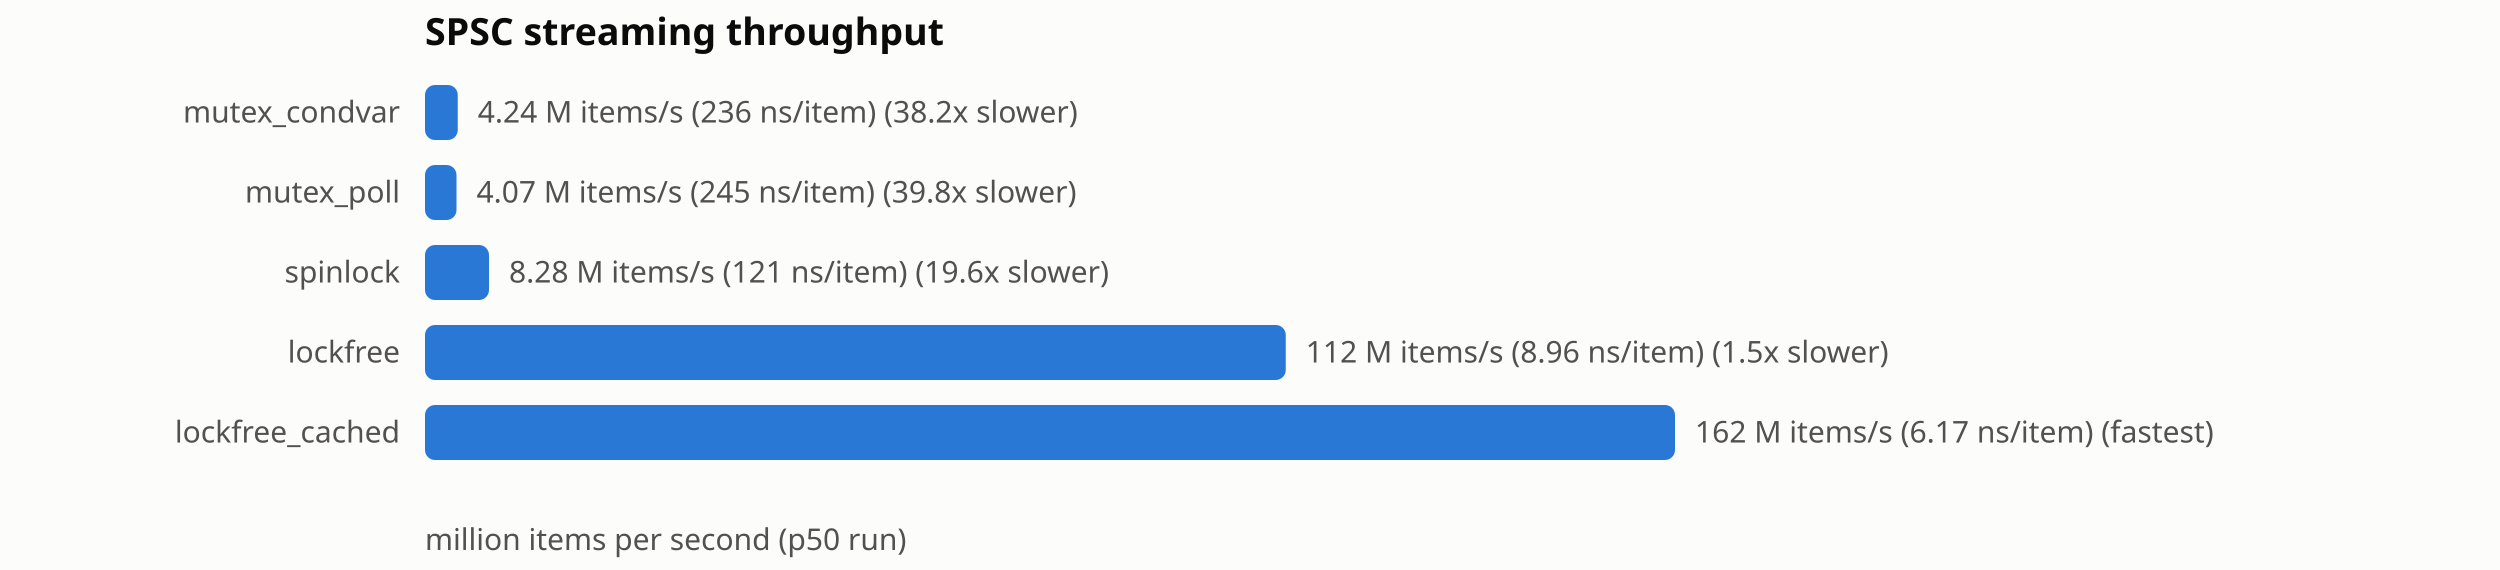
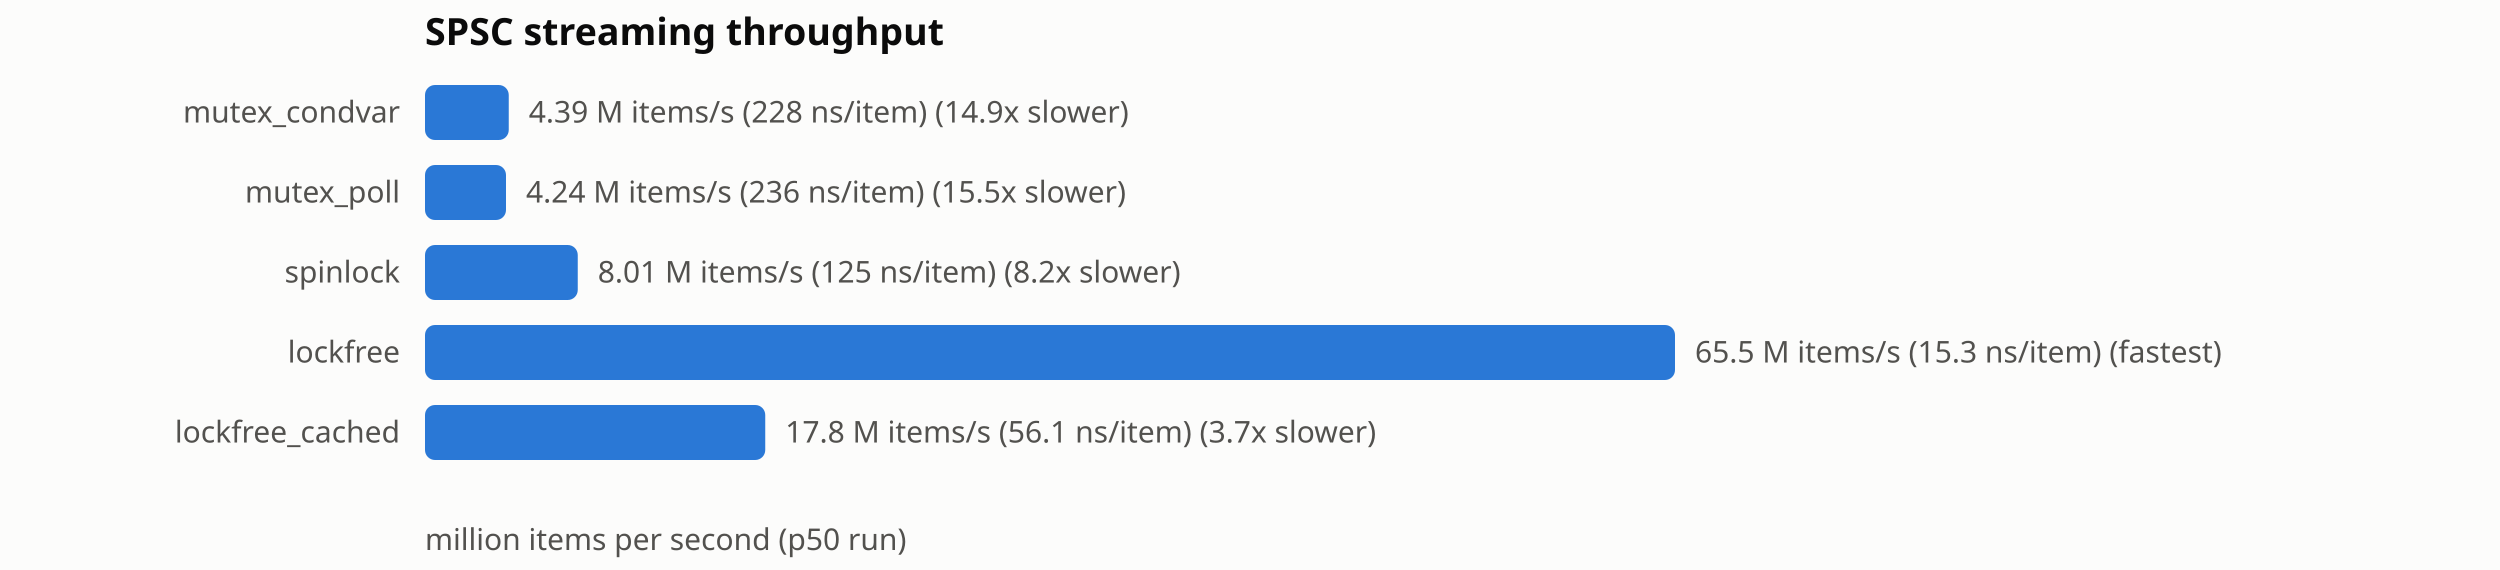
<svg xmlns="http://www.w3.org/2000/svg" viewBox="0 0 1000 228" role="img" aria-label="SPSC streaming throughput">
  <style>
  .bg{fill:#fcfcfb} .ax{fill:#52514e;font:12px system-ui,sans-serif} .title{fill:#0b0b0b;font:600 15px system-ui,sans-serif}
  .grid{stroke:#e4e3df} .zone-a{fill:#f3f2ef} .zone-b{fill:#fcfcfb} .marker{stroke:#8a8984}
  .zlabel{fill:#8a8984;font:600 12px system-ui,sans-serif} .hit{fill:transparent}
  .s1{stroke:#2a78d6} .s2{stroke:#eb6834} .s3{stroke:#1baf7a} .s4{stroke:#6250d6} .s5{stroke:#e87ba4}
  .f1{fill:#2a78d6} .f2{fill:#eb6834} .f3{fill:#1baf7a} .f4{fill:#6250d6} .f5{fill:#e87ba4}
</style>
  <rect class="bg" width="1000" height="228" />
  <text class="title" x="170" y="18">SPSC streaming throughput</text>
  <g transform="translate(0,24)">
    <text class="ax" x="160" y="25.0" text-anchor="end">mutex_condvar</text>
-     <rect class="f1" x="170" y="10" width="13.1" height="22" rx="4" />
-     <text class="ax" x="191.1" y="25.0">4.24 M items/s (236 ns/item)  (38.2x slower)</text>
+     <rect class="f1" x="170" y="10" width="33.5" height="22" rx="4" />
+     <text class="ax" x="211.5" y="25.0">4.39 M items/s (228 ns/item)  (14.9x slower)</text>
    <text class="ax" x="160" y="57.0" text-anchor="end">mutex_poll</text>
-     <rect class="f1" x="170" y="42" width="12.6" height="22" rx="4" />
-     <text class="ax" x="190.6" y="57.0">4.07 M items/s (245 ns/item)  (39.8x slower)</text>
+     <rect class="f1" x="170" y="42" width="32.4" height="22" rx="4" />
+     <text class="ax" x="210.4" y="57.0">4.24 M items/s (236 ns/item)  (15.5x slower)</text>
    <text class="ax" x="160" y="89.0" text-anchor="end">spinlock</text>
-     <rect class="f1" x="170" y="74" width="25.6" height="22" rx="4" />
-     <text class="ax" x="203.6" y="89.0">8.28 M items/s (121 ns/item)  (19.6x slower)</text>
+     <rect class="f1" x="170" y="74" width="61.1" height="22" rx="4" />
+     <text class="ax" x="239.1" y="89.0">8.01 M items/s (125 ns/item)  (8.2x slower)</text>
    <text class="ax" x="160" y="121.0" text-anchor="end">lockfree</text>
-     <rect class="f1" x="170" y="106" width="344.3" height="22" rx="4" />
-     <text class="ax" x="522.3" y="121.0">112 M items/s (8.96 ns/item)  (1.5x slower)</text>
+     <rect class="f1" x="170" y="106" width="500.0" height="22" rx="4" />
+     <text class="ax" x="678.0" y="121.0">65.5 M items/s (15.3 ns/item)  (fastest)</text>
    <text class="ax" x="160" y="153.0" text-anchor="end">lockfree_cached</text>
-     <rect class="f1" x="170" y="138" width="500.0" height="22" rx="4" />
-     <text class="ax" x="678.0" y="153.0">162 M items/s (6.17 ns/item)  (fastest)</text>
+     <rect class="f1" x="170" y="138" width="136.1" height="22" rx="4" />
+     <text class="ax" x="314.1" y="153.0">17.8 M items/s (56.1 ns/item)  (3.7x slower)</text>
    <text class="ax" x="170" y="196">million items per second (p50 run)</text>
  </g>
</svg>
